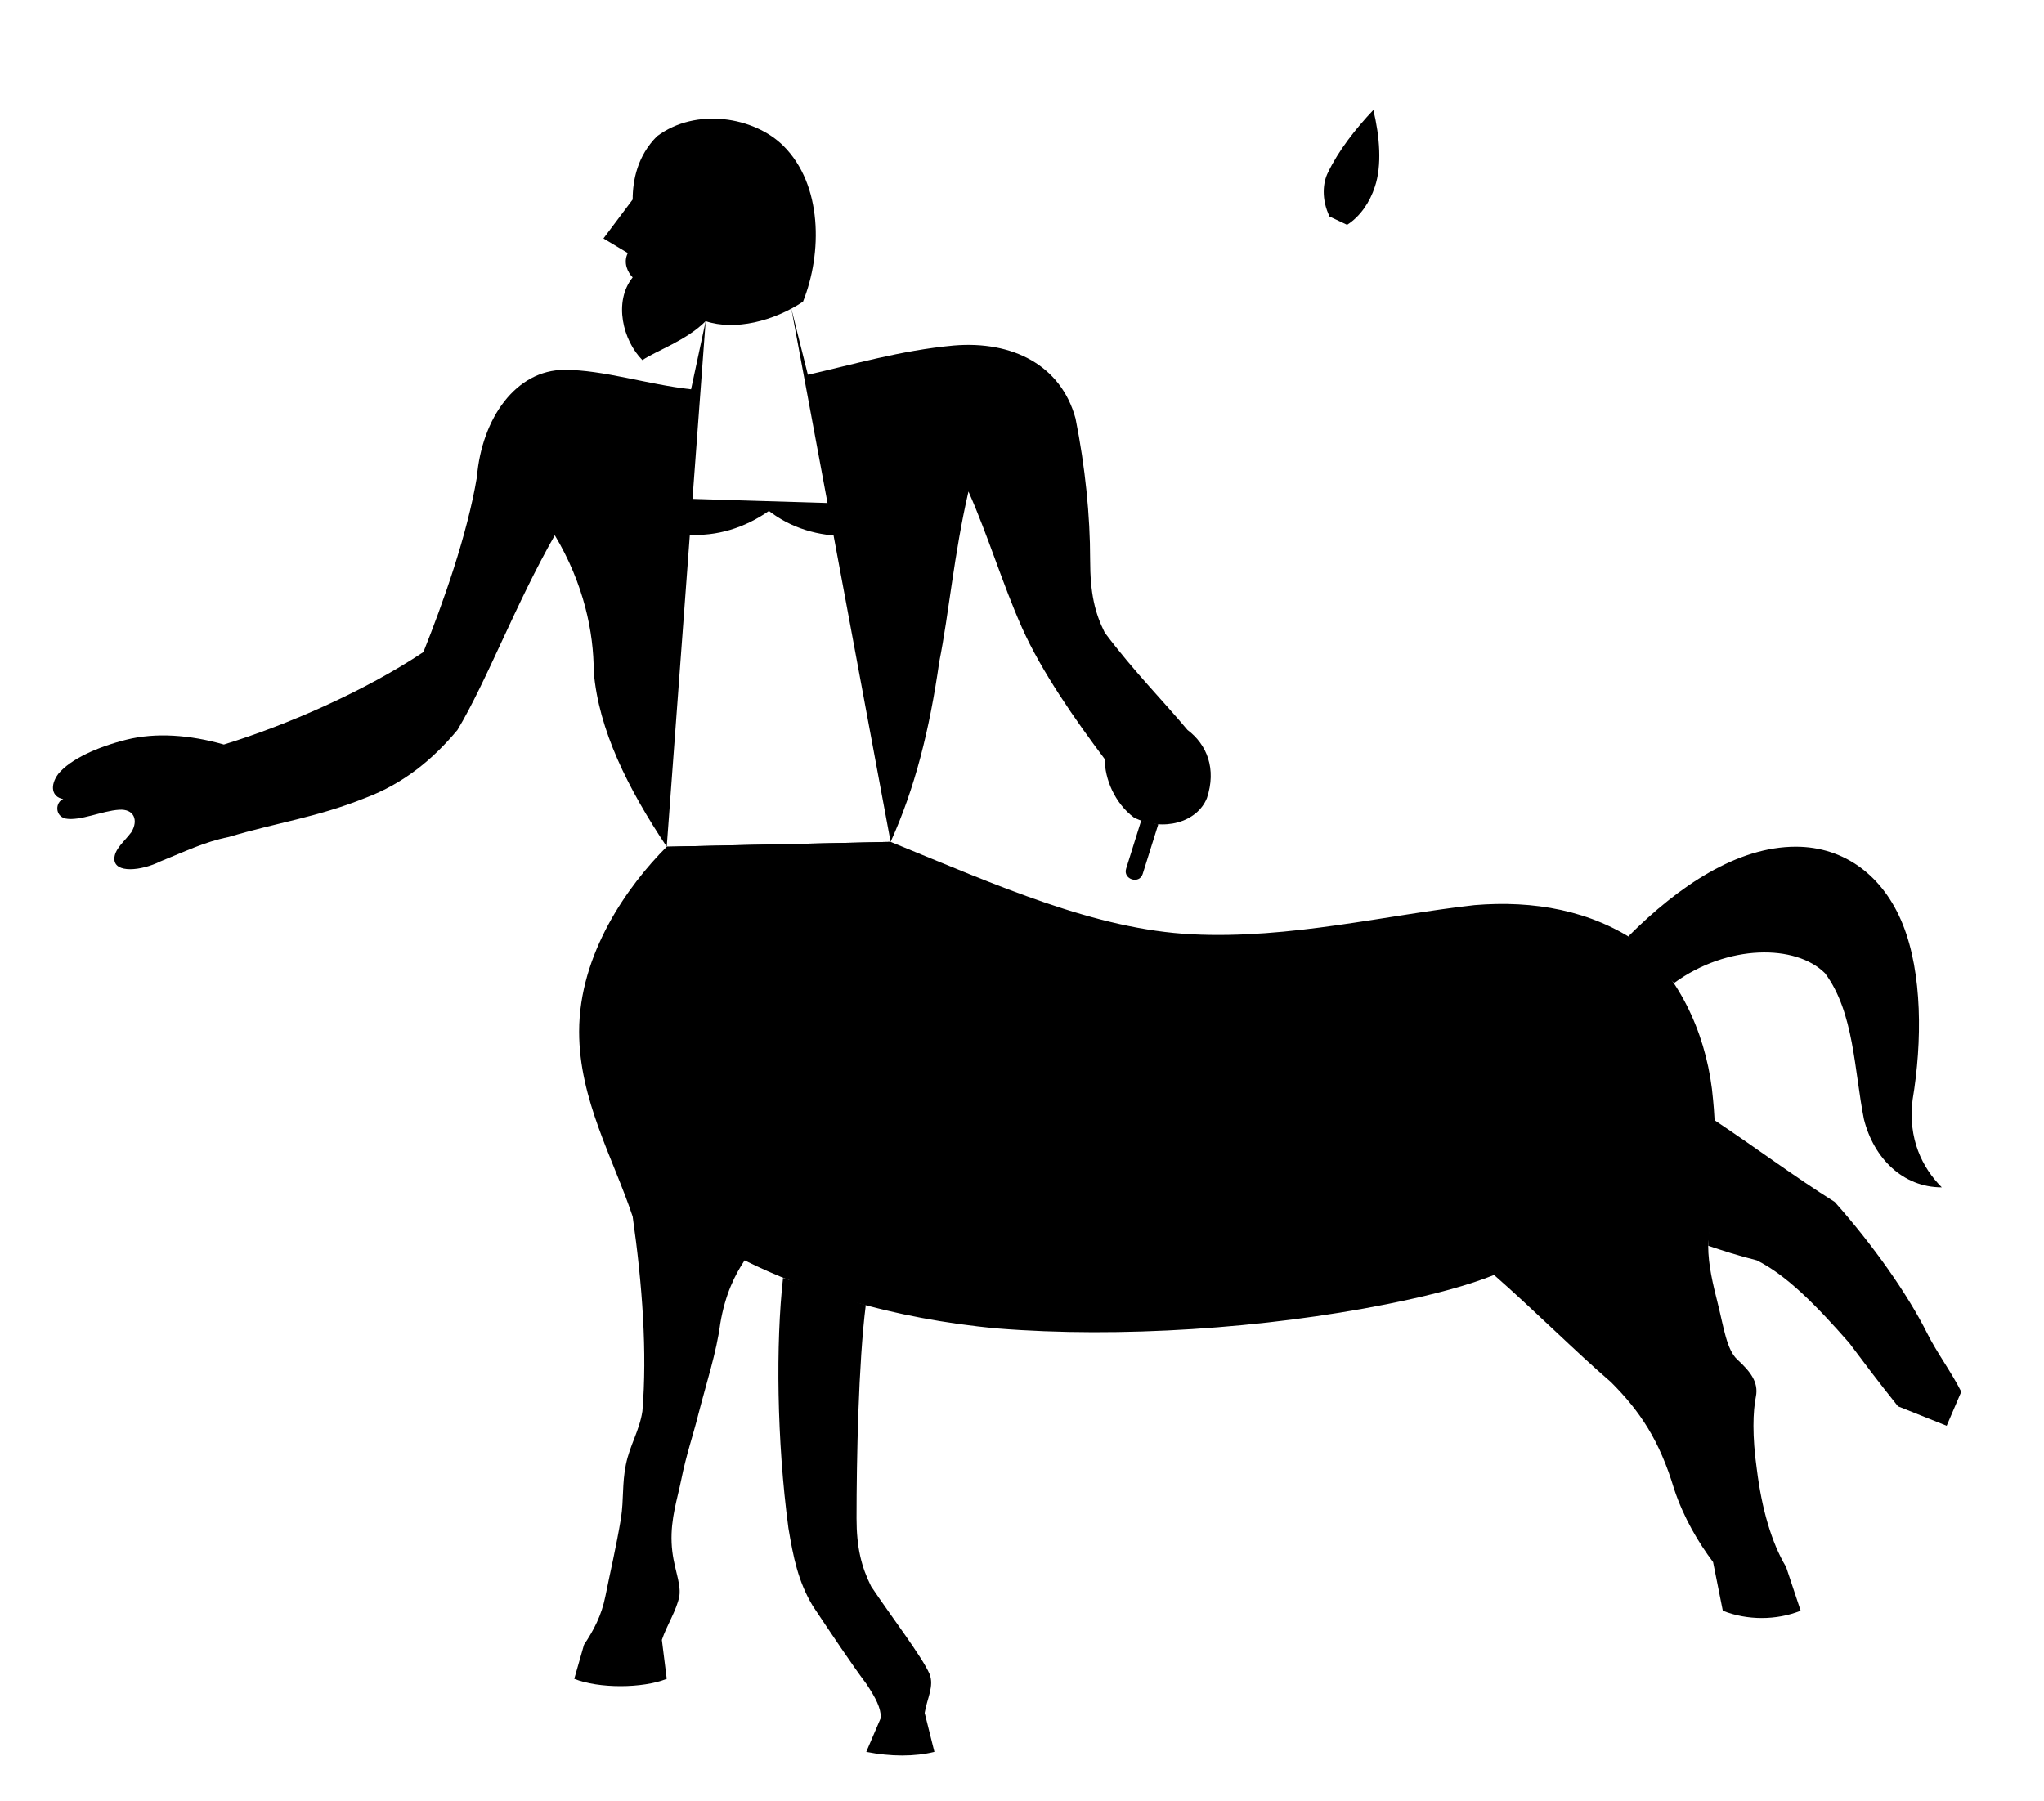
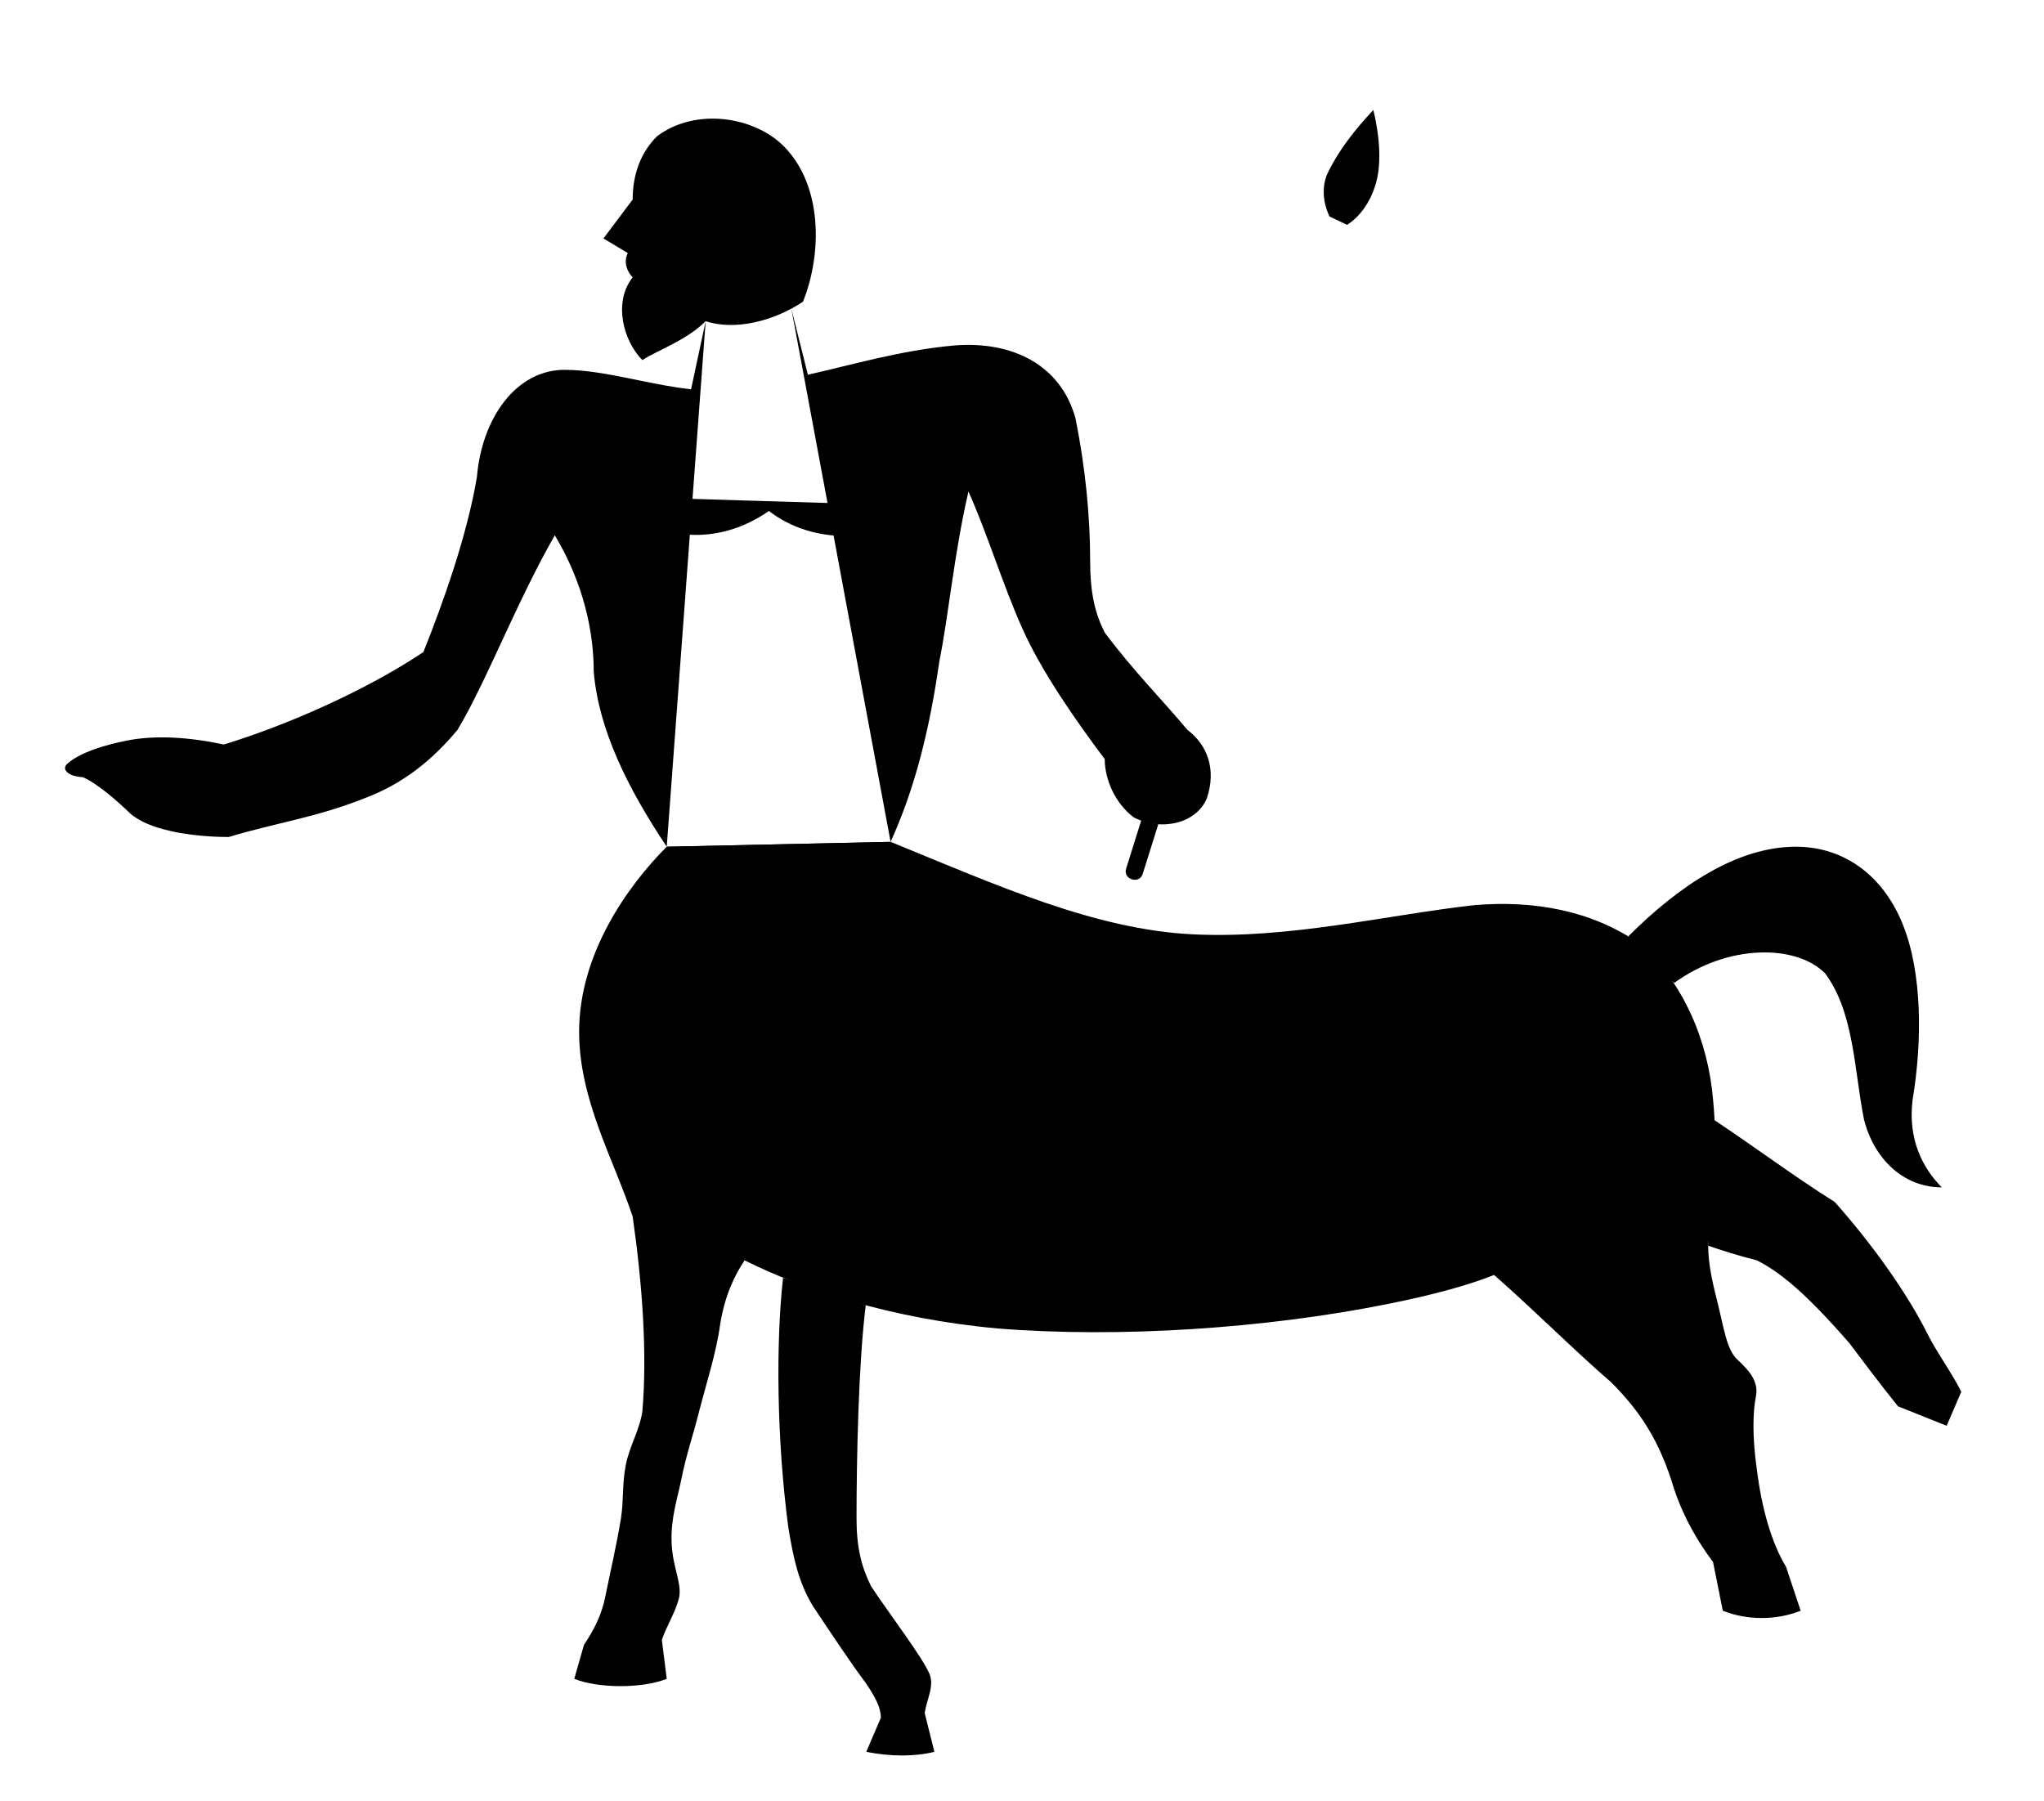
<svg xmlns="http://www.w3.org/2000/svg" viewBox="-245 -180 420 370">
  <g>
    <path d="M -80 -118 C -76 -128 -76 -142 -84 -150 C -90 -156 -102 -158 -110 -152 C -114 -148 -115 -143 -115 -139 L -121 -131 L -116 -128 C -117 -126 -116 -124 -115 -123 C -119 -118 -117 -110 -113 -106 C -110 -108 -104 -110 -100 -114 C -94 -112 -86 -114 -80 -118 Z" />
    <path class="fine" d="M -109 -140 Q -106 -142 -103 -140 M -113 -146 C -109 -150 -105 -146 -101 -149 C -97 -146 -93 -149 -89 -145 C -85 -146 -83 -142 -79 -141 M -86 -137 C -90 -133 -90 -127 -86 -124 M -113 -118 C -112 -114 -111 -111 -109 -109" />
  </g>
  <g>
-     <path d="M -100 -114 L -103 -100 C -112 -101 -121 -104 -129 -104 C -139 -104 -146 -94 -147 -82 C -149 -70 -154 -56 -158 -46 C -170 -38 -186 -31 -199 -27 C -206 -29 -213 -29.5 -219 -28 C -225 -26.5 -230.5 -24 -233 -21 C -234.8 -18.6 -234.4 -16.2 -232 -15.8 C -233.6 -15.2 -233.8 -12.4 -231.6 -11.8 C -228.6 -11.2 -224 -13.4 -220.5 -13.6 C -217.5 -13.8 -216.5 -11.5 -218 -9 C -219.5 -7 -221.5 -5.5 -221.5 -3.5 C -221.5 -0.5 -216 -1 -212 -3 C -207 -5 -203 -7 -198 -8 C -188 -11 -180 -12 -170 -16 C -162 -19 -156 -24 -151 -30 C -145 -40 -139 -56 -131 -70 C -125 -60 -123 -50 -123 -42 C -122 -30 -116 -18 -108 -6" />
+     <path d="M -100 -114 L -103 -100 C -112 -101 -121 -104 -129 -104 C -139 -104 -146 -94 -147 -82 C -149 -70 -154 -56 -158 -46 C -170 -38 -186 -31 -199 -27 C -206 -28.5 -213 -29 -219 -27.8 C -224 -26.8 -228.5 -25.3 -231 -23.2 C -232.6 -22 -231 -20.4 -228 -20.3 C -225 -19 -221 -15.5 -218.1 -12.7 C -215.5 -10.6 -212 -9.6 -208.4 -8.9 C -205 -8.3 -201.5 -8 -198 -8 C -188 -11 -180 -12 -170 -16 C -162 -19 -156 -24 -151 -30 C -145 -40 -139 -56 -131 -70 C -125 -60 -123 -50 -123 -42 C -122 -30 -116 -18 -108 -6" />
    <path d="M -82.4 -116.6 L -79 -103 C -70 -105 -60 -108 -49 -109 C -37 -110 -27 -105 -24 -94 C -22 -84 -21 -74 -21 -65 C -21 -58 -20 -54 -18 -50 C -12 -42 -6 -36 -1 -30 C 3 -27 5 -22 3 -16 C 1 -11 -6 -9 -12 -12 C -16 -15 -18 -20 -18 -24 C -24 -32 -31 -42 -35 -51 C -39 -60 -42 -70 -46 -79 C -49 -66 -50 -54 -52 -44 C -54 -30 -57 -18 -62 -7" />
-     <path class="fine" d="M -215 -21 C -221 -19.5 -227 -17.5 -231.8 -15.9 M -120 -78 C -110 -68 -97 -68 -87 -75 C -78 -68 -64 -68 -54 -76 M -86 -66 C -86 -54 -86 -44 -86 -34 M -108 -6 C -98 4 -76 5 -62 -7" />
+     <path class="fine" d="M -217.5 -23.6 C -222 -23.2 -226.5 -22.6 -230.3 -21.8 M -204.5 -13.2 C -209 -13.4 -213.5 -14.6 -217 -16.6 M -120 -78 C -110 -68 -97 -68 -87 -75 C -78 -68 -64 -68 -54 -76 M -86 -66 C -86 -54 -86 -44 -86 -34 M -108 -6 C -98 4 -76 5 -62 -7" />
  </g>
  <g>
    <path d="M -3.7 -33.1 L 28.4 -135.4 M -1 -30 L 31.7 -133.9" />
    <path d="M -10.5 -11.4 L -13.6 -1.5 C -14.3 0.7 -10.9 1.8 -10.2 -0.4 L -7 -10.6" />
    <path d="M 28.2 -135.5 C 26.5 -139 26.8 -142.5 27.9 -144.6 C 30 -149 33.5 -153.5 37.2 -157.4 C 38.5 -152 39 -146 37.5 -141.6 C 36.5 -138.5 34.5 -135.5 31.8 -133.8 Z" />
    <path class="fine" d="M 30 -134.7 L 37.2 -157.4" />
  </g>
  <g>
    <path d="M -108 -6 C -116 2 -126 16 -126 32 C -126 46 -119 58 -115 70 C -113 84 -112 98 -113 110 C -113.6 114 -115.6 117 -116.4 121 C -117.2 125 -116.8 128 -117.4 132 C -118.4 138 -119.6 143 -120.6 148 C -121.4 152 -123 155 -125 158 L -127 165 C -122 167 -113 167 -108 165 L -109 157 C -108 154 -106 151 -105.4 148 C -105 145 -106.8 142 -107 137 C -107.2 132 -105.8 128 -105 124 C -104 119 -102.6 115 -101.6 111 C -99.8 104 -97.8 98 -97 92 C -96 86 -94 82 -92 79 C -80 85 -62 91 -40 93 C -15 95 15 93 40 88 C 50 86 57 84 62 82 C 70 89 79 98 86 104 C 92 110 96 116 99 126 C 101 132 104 137 107 141 L 109 151 C 114 153 120 153 125 151 L 122 142 C 119 137 117 130 116 122 C 115 115 115.2 110 115.8 107 C 116.4 104 114.6 101.8 112 99.4 C 109.8 97.4 109.2 92.8 108 88 C 107 84 106 80 106 76 C 107 66 108 56 107 46 C 106 34 101 22 92 14 C 82 7 70 5 58 6 C 40 8 20 13 0 12 C -20 11 -40 2 -62 -7" />
    <path d="M -84.1 82.6 C -85.6 96 -85.4 116 -83 134 C -82 140 -81 145 -78 150 C -74 156 -70 162 -67 166 C -65 169 -64 171 -64 173 L -67 180 C -62 181 -57 181 -53 180 L -55 172 C -54.5 169 -53 166.5 -54 164 C -55.5 160.5 -62 152 -66 146 C -68 142 -69 138 -69 132 C -69 120 -68.6 100 -67.1 88.2" />
    <path d="M 107.3 50.2 C 116 56 124 62 132 67 C 140 76 147 86 151 94 C 153 98 156 102 158 106 L 155 113 L 145 109 C 141 104 138 100 135 96 C 128 88 122 82 116 79 C 112 78 109 77 106 76" />
    <path d="M 89.6 12.4 C 100 2 112 -6 124 -6 C 134 -6 142 0 146 10 C 150 20 150 34 148 46 C 147 54 150 60 154 64 C 146 64 140 58 138 50 C 136 40 136 28 130 20 C 124 14 110 14 99 22" />
    <path class="fine" d="M -121 40 C -113 50.7 -103.3 61.5 -96.4 73.6 M 74 10 C 62 30 56 58 62 82 M 118 2 C 130 4 138 14 140 32" />
  </g>
</svg>
